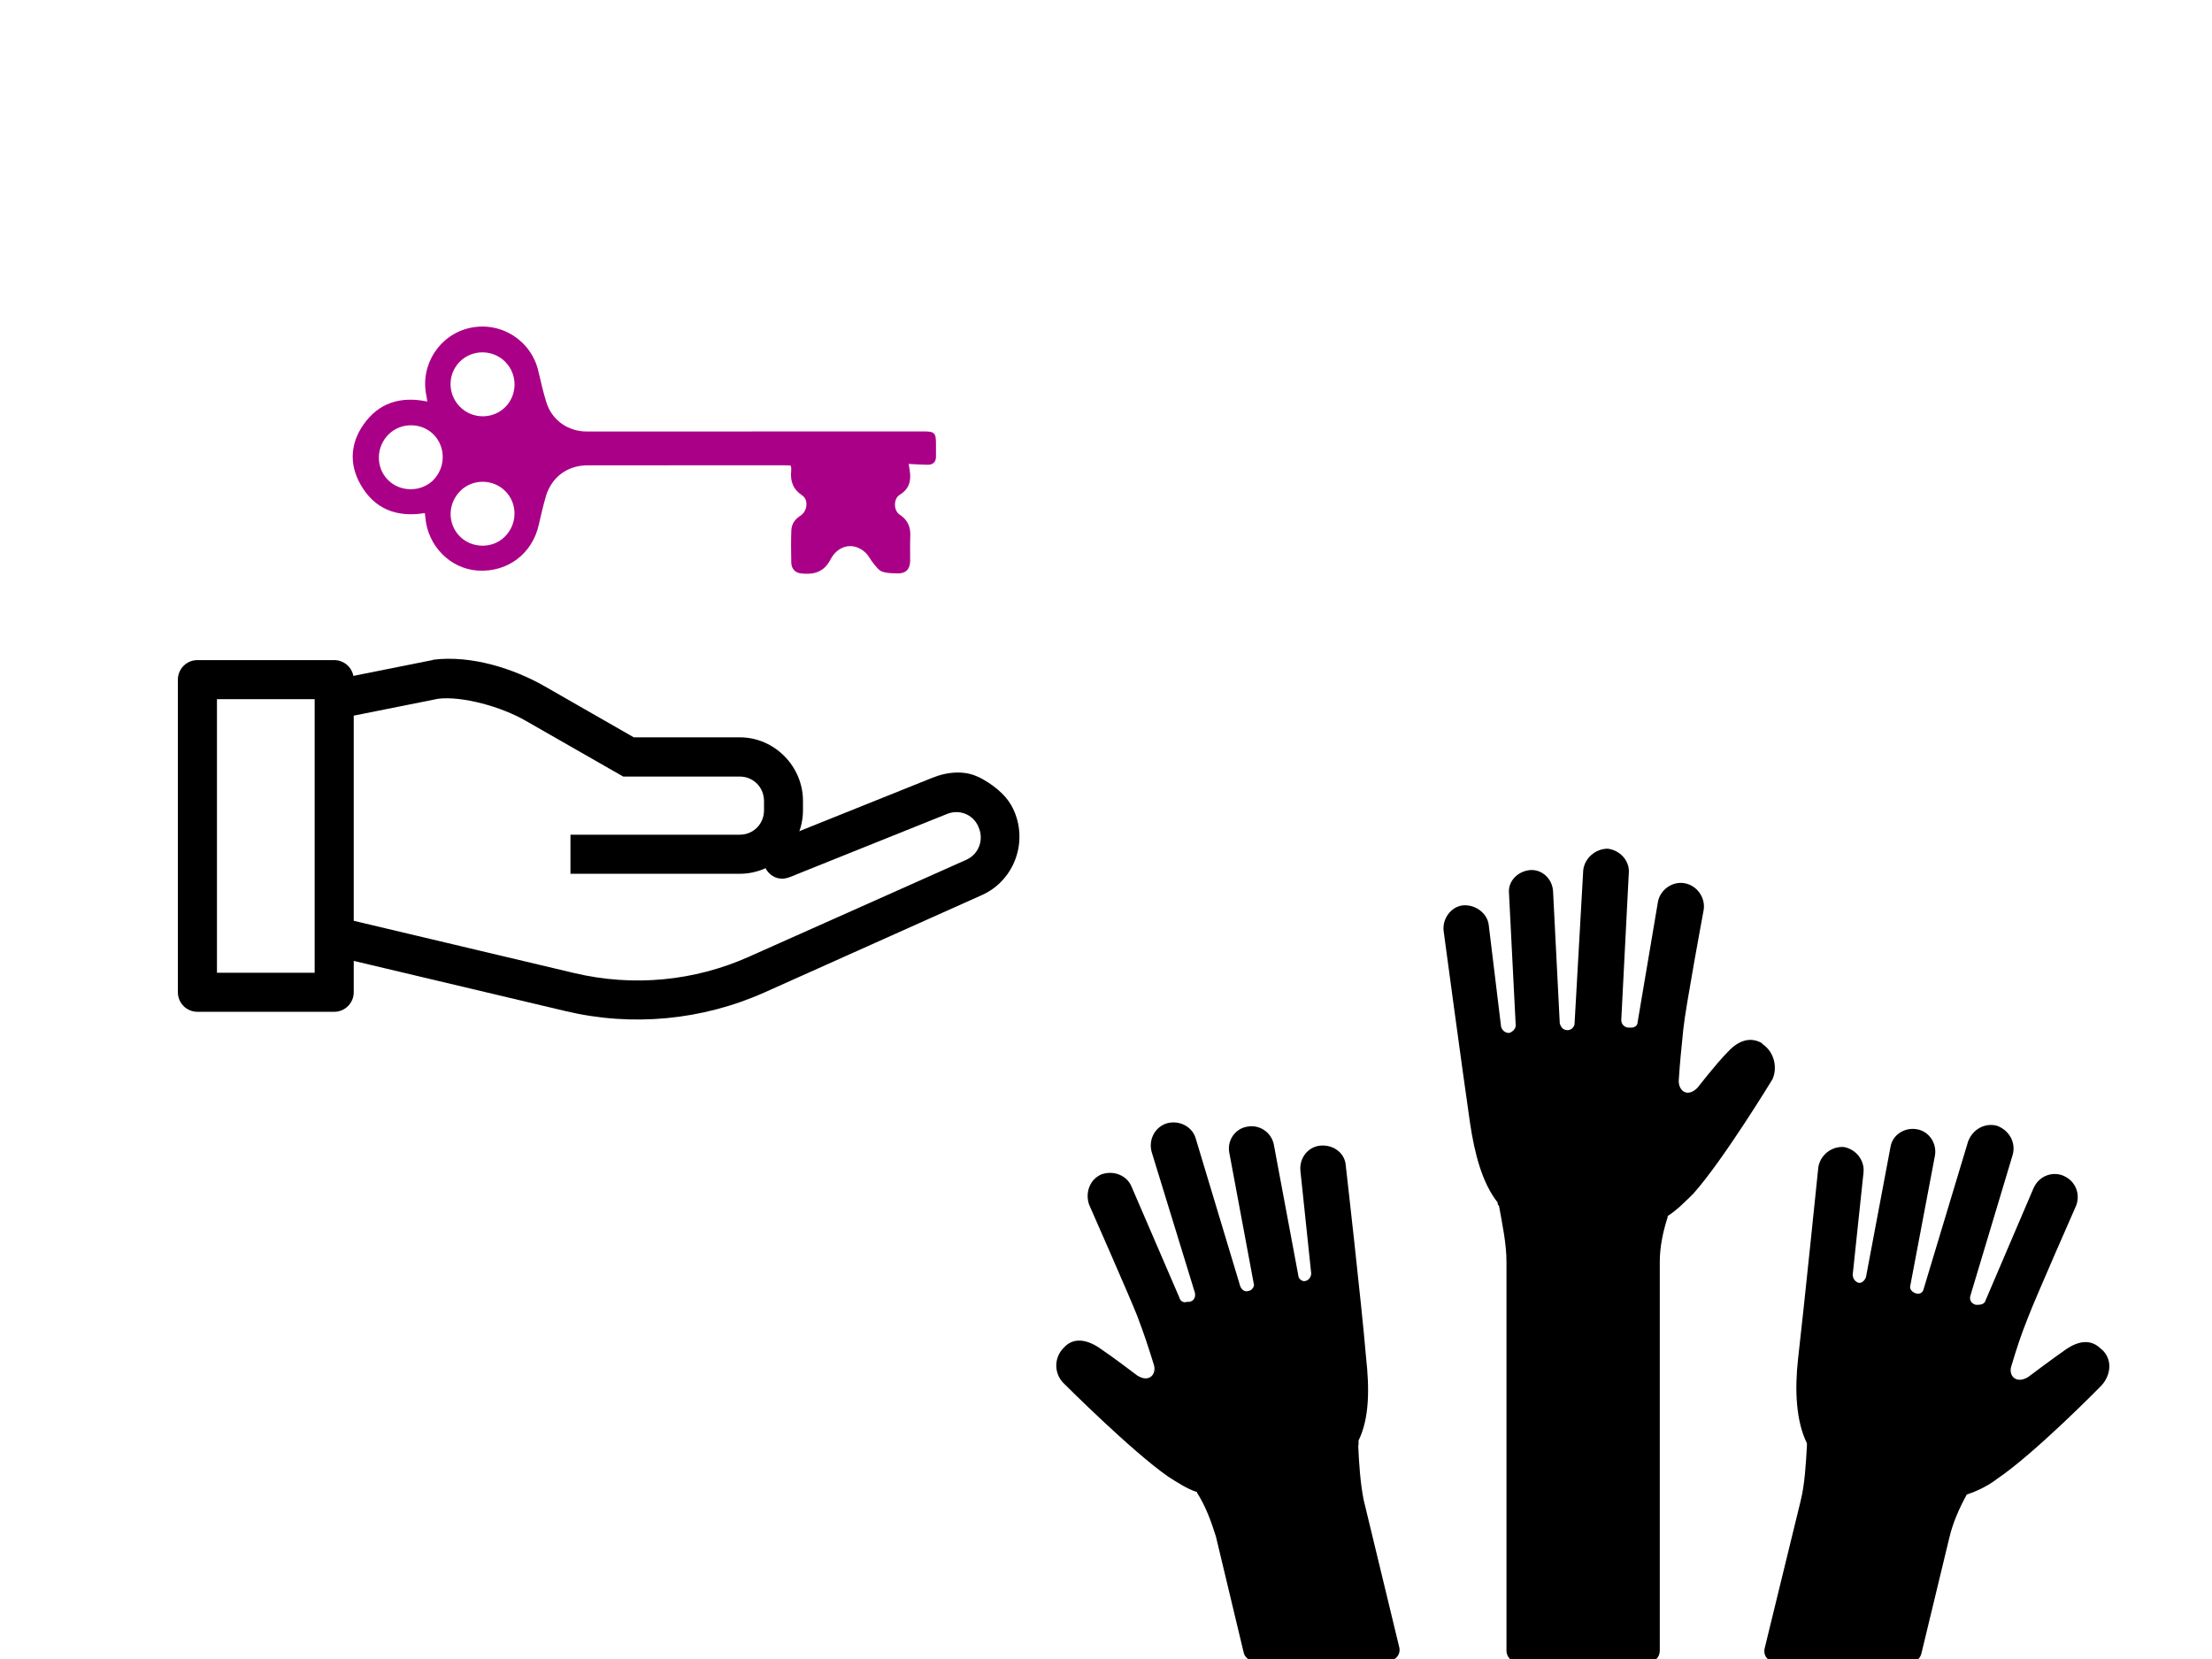
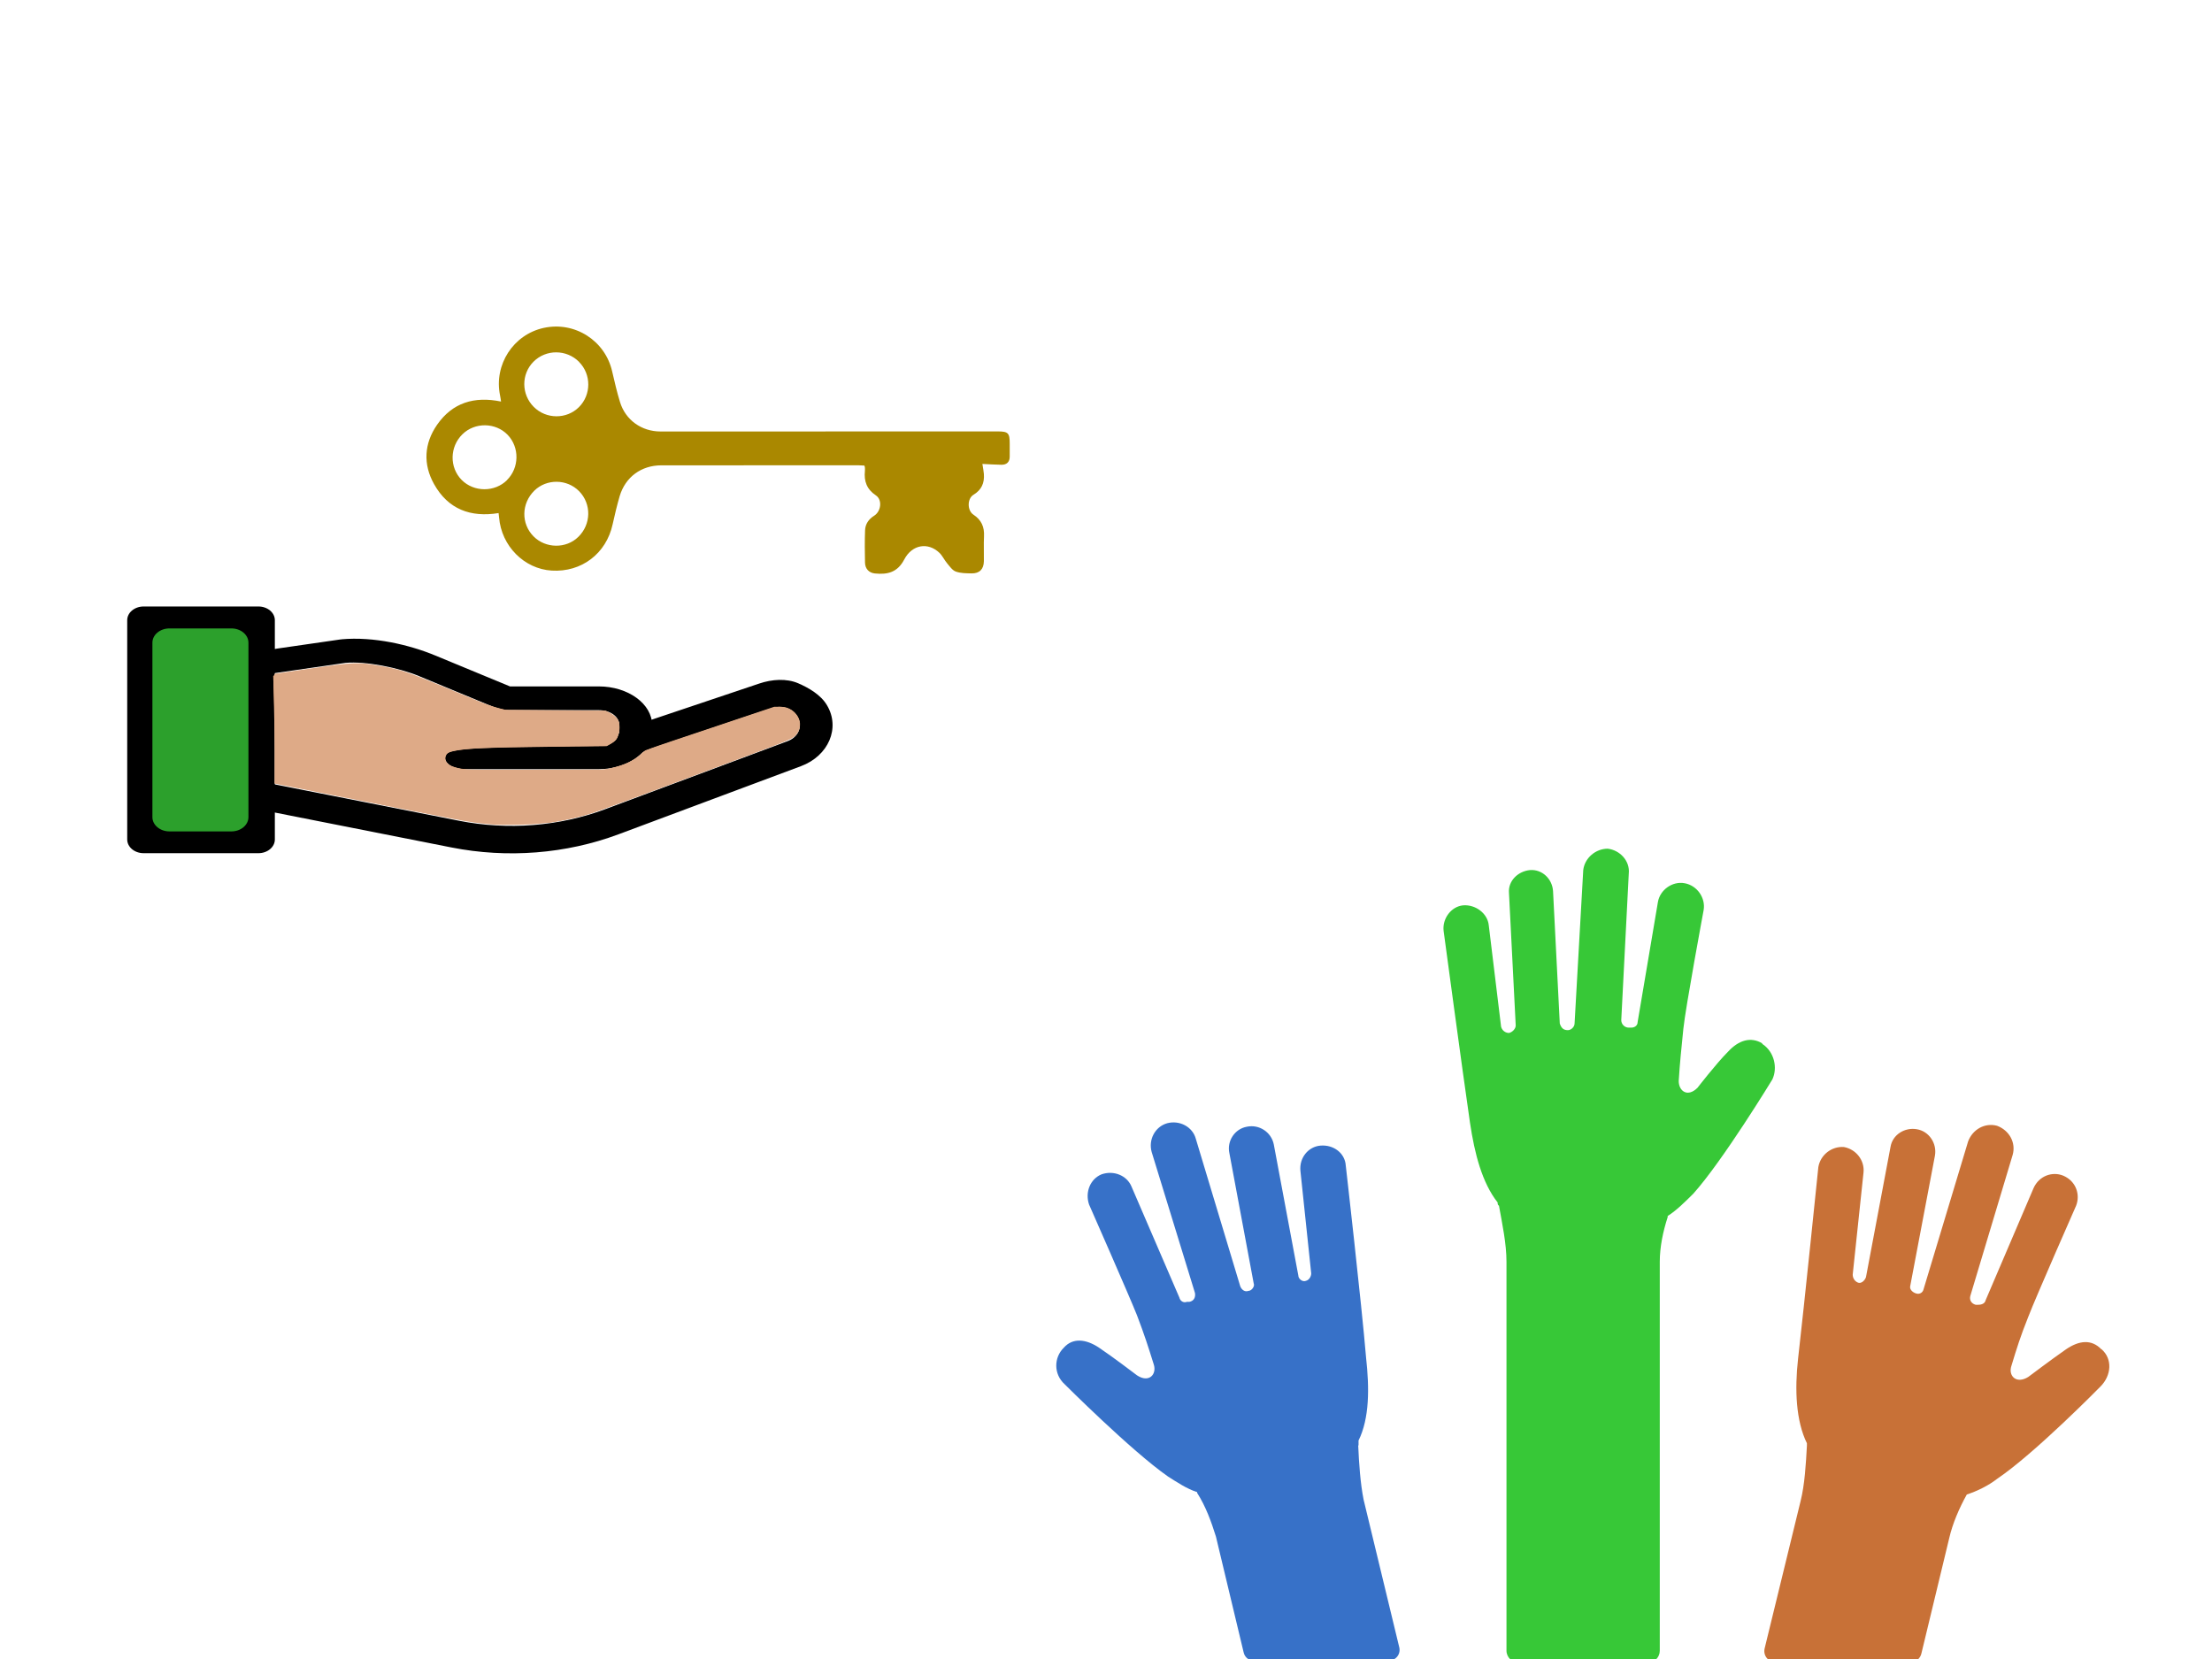
<svg xmlns="http://www.w3.org/2000/svg" width="120" height="90" enable-background="new 0 0 90 90" version="1.1" viewBox="0 0 120 90">
  <g fill-rule="evenodd">
-     <path d="m95.6 56.6c-0.616-0.365-1.27-0.188-1.87 0.47-0.616 0.616-1.64 1.94-1.64 1.94-0.543 0.543-1.02 0.177-1.02-0.365 0.063-1.02 0.136-1.68 0.251-2.83 0.115-1.14 1.1-6.44 1.1-6.44 0.115-0.668-0.355-1.34-1.03-1.46-0.668-0.125-1.34 0.365-1.45 1.02l-1.1 6.51c0 0.188-0.157 0.303-0.345 0.303h-0.136c-0.23 0-0.407-0.188-0.407-0.407l0.407-7.95c0.073-0.689-0.48-1.27-1.14-1.35-0.658 0-1.25 0.501-1.33 1.16l-0.47 8.32c0 0.188-0.188 0.365-0.365 0.365-0.251 0-0.365-0.136-0.438-0.365l-0.365-7.18c-0.042-0.658-0.585-1.19-1.25-1.14-0.658 0.063-1.2 0.595-1.14 1.25l0.365 7.18c0 0.177-0.177 0.365-0.365 0.407-0.177 0-0.365-0.115-0.428-0.334l-0.668-5.5c-0.063-0.658-0.72-1.14-1.39-1.09-0.658 0.063-1.14 0.731-1.06 1.39 0 0 1.02 7.59 1.43 10.4 0.251 1.69 0.658 3.26 1.5 4.33 0 0.063 0 0.136 0.073 0.177 0.177 0.981 0.407 2.06 0.407 3.04v21.1c0 0.365 0.324 0.658 0.658 0.658h6.99c0.365 0 0.668-0.292 0.668-0.658v-21.1c0-0.804 0.177-1.65 0.428-2.42v-0.063c0.48-0.303 0.96-0.783 1.39-1.21 1.62-1.81 4.29-6.2 4.29-6.2 0.292-0.616 0.115-1.5-0.553-1.93z" />
-     <path d="m73.7 78.4v-0.251c0.595-1.21 0.595-2.83 0.407-4.52-0.23-2.78-1.1-10.4-1.1-10.4-0.042-0.668-0.658-1.14-1.37-1.08-0.658 0.052-1.16 0.658-1.09 1.37l0.585 5.56c0 0.177-0.115 0.365-0.292 0.407-0.188 0.073-0.407-0.115-0.407-0.292l-1.33-7.11c-0.136-0.668-0.793-1.1-1.46-0.96-0.658 0.115-1.09 0.773-0.95 1.43l1.32 7.07c0.073 0.157-0.115 0.407-0.292 0.407-0.188 0.073-0.365-0.063-0.438-0.251l-2.41-8c-0.177-0.658-0.887-1.02-1.55-0.846-0.668 0.188-1.03 0.898-0.846 1.56l2.35 7.65c0.042 0.251-0.073 0.438-0.303 0.48h-0.136c-0.177 0.073-0.365-0.042-0.407-0.23l-2.6-6.03c-0.251-0.595-0.96-0.887-1.62-0.658-0.616 0.251-0.908 0.971-0.679 1.64 0 0 2.18 4.95 2.6 6.01 0.418 1.1 0.605 1.69 0.908 2.66 0.177 0.532-0.251 1.03-0.908 0.595 0 0-1.34-1.02-2.06-1.5-0.72-0.48-1.43-0.543-1.91 0-0.553 0.543-0.553 1.44 0.042 1.98 0 0 3.62 3.62 5.61 5.01 0.48 0.303 1.02 0.668 1.58 0.846v0.042c0.47 0.731 0.773 1.58 1.02 2.37l1.5 6.27c0.063 0.292 0.292 0.47 0.616 0.47h7.22c0.407 0 0.731-0.355 0.595-0.793l-1.92-7.95c-0.177-0.887-0.251-1.98-0.292-2.93z" />
-     <path d="m114 73.2c-0.532-0.553-1.2-0.491-1.92 0-0.71 0.491-2.05 1.5-2.05 1.5-0.658 0.407-1.1-0.073-0.908-0.616 0.292-0.96 0.48-1.57 0.908-2.64 0.418-1.09 2.6-6.04 2.6-6.04 0.23-0.595 0-1.32-0.689-1.62-0.595-0.251-1.32 0-1.62 0.668l-2.6 6.08c-0.042 0.188-0.219 0.251-0.407 0.251h-0.136c-0.23-0.063-0.345-0.251-0.292-0.47l2.3-7.66c0.188-0.658-0.177-1.33-0.846-1.58-0.658-0.177-1.32 0.188-1.57 0.846l-2.42 8.03c-0.042 0.177-0.219 0.282-0.407 0.219-0.177-0.052-0.365-0.219-0.313-0.407l1.34-7.07c0.115-0.658-0.313-1.32-0.981-1.43-0.658-0.115-1.32 0.292-1.43 0.96l-1.33 7.06c-0.063 0.188-0.251 0.365-0.428 0.303-0.188-0.073-0.292-0.251-0.292-0.438l0.585-5.53c0.073-0.668-0.407-1.27-1.06-1.39-0.668-0.052-1.28 0.428-1.39 1.09 0 0-0.783 7.66-1.1 10.4-0.188 1.68-0.115 3.37 0.48 4.58v0.136c-0.052 0.95-0.115 2.1-0.345 3.01l-1.94 7.95c-0.115 0.428 0.188 0.773 0.595 0.773h7.3c0.313 0 0.543-0.188 0.605-0.48l1.51-6.26c0.177-0.773 0.543-1.62 0.95-2.35 0.553-0.177 1.17-0.48 1.64-0.846 2.06-1.39 5.61-5.01 5.61-5.01 0.595-0.595 0.668-1.5 0.052-2.03z" />
+     <path d="m95.6 56.6c-0.616-0.365-1.27-0.188-1.87 0.47-0.616 0.616-1.64 1.94-1.64 1.94-0.543 0.543-1.02 0.177-1.02-0.365 0.063-1.02 0.136-1.68 0.251-2.83 0.115-1.14 1.1-6.44 1.1-6.44 0.115-0.668-0.355-1.34-1.03-1.46-0.668-0.125-1.34 0.365-1.45 1.02l-1.1 6.51c0 0.188-0.157 0.303-0.345 0.303h-0.136c-0.23 0-0.407-0.188-0.407-0.407l0.407-7.95c0.073-0.689-0.48-1.27-1.14-1.35-0.658 0-1.25 0.501-1.33 1.16l-0.47 8.32c0 0.188-0.188 0.365-0.365 0.365-0.251 0-0.365-0.136-0.438-0.365l-0.365-7.18c-0.042-0.658-0.585-1.19-1.25-1.14-0.658 0.063-1.2 0.595-1.14 1.25l0.365 7.18c0 0.177-0.177 0.365-0.365 0.407-0.177 0-0.365-0.115-0.428-0.334l-0.668-5.5c-0.063-0.658-0.72-1.14-1.39-1.09-0.658 0.063-1.14 0.731-1.06 1.39 0 0 1.02 7.59 1.43 10.4 0.251 1.69 0.658 3.26 1.5 4.33 0 0.063 0 0.136 0.073 0.177 0.177 0.981 0.407 2.06 0.407 3.04v21.1c0 0.365 0.324 0.658 0.658 0.658h6.99c0.365 0 0.668-0.292 0.668-0.658v-21.1c0-0.804 0.177-1.65 0.428-2.42v-0.063c0.48-0.303 0.96-0.783 1.39-1.21 1.62-1.81 4.29-6.2 4.29-6.2 0.292-0.616 0.115-1.5-0.553-1.93z" fill="#37c837" />
+     <path d="m73.7 78.4v-0.251c0.595-1.21 0.595-2.83 0.407-4.52-0.23-2.78-1.1-10.4-1.1-10.4-0.042-0.668-0.658-1.14-1.37-1.08-0.658 0.052-1.16 0.658-1.09 1.37l0.585 5.56c0 0.177-0.115 0.365-0.292 0.407-0.188 0.073-0.407-0.115-0.407-0.292l-1.33-7.11c-0.136-0.668-0.793-1.1-1.46-0.96-0.658 0.115-1.09 0.773-0.95 1.43l1.32 7.07c0.073 0.157-0.115 0.407-0.292 0.407-0.188 0.073-0.365-0.063-0.438-0.251l-2.41-8c-0.177-0.658-0.887-1.02-1.55-0.846-0.668 0.188-1.03 0.898-0.846 1.56l2.35 7.65c0.042 0.251-0.073 0.438-0.303 0.48h-0.136c-0.177 0.073-0.365-0.042-0.407-0.23l-2.6-6.03c-0.251-0.595-0.96-0.887-1.62-0.658-0.616 0.251-0.908 0.971-0.679 1.64 0 0 2.18 4.95 2.6 6.01 0.418 1.1 0.605 1.69 0.908 2.66 0.177 0.532-0.251 1.03-0.908 0.595 0 0-1.34-1.02-2.06-1.5s-1.43-0.543-1.91 0c-0.553 0.543-0.553 1.44 0.042 1.98 0 0 3.62 3.62 5.61 5.01 0.48 0.303 1.02 0.668 1.58 0.846v0.042c0.47 0.731 0.773 1.58 1.02 2.37l1.5 6.27c0.063 0.292 0.292 0.47 0.616 0.47h7.22c0.407 0 0.731-0.355 0.595-0.793l-1.92-7.95c-0.177-0.887-0.251-1.98-0.292-2.93z" fill="#3771c8" />
+     <path d="m114 73.2c-0.532-0.553-1.2-0.491-1.92 0-0.71 0.491-2.05 1.5-2.05 1.5-0.658 0.407-1.1-0.073-0.908-0.616 0.292-0.96 0.48-1.57 0.908-2.64 0.418-1.09 2.6-6.04 2.6-6.04 0.23-0.595 0-1.32-0.689-1.62-0.595-0.251-1.32 0-1.62 0.668l-2.6 6.08c-0.042 0.188-0.219 0.251-0.407 0.251h-0.136c-0.23-0.063-0.345-0.251-0.292-0.47l2.3-7.66c0.188-0.658-0.177-1.33-0.846-1.58-0.658-0.177-1.32 0.188-1.57 0.846l-2.42 8.03c-0.042 0.177-0.219 0.282-0.407 0.219-0.177-0.052-0.365-0.219-0.313-0.407l1.34-7.07c0.115-0.658-0.313-1.32-0.981-1.43-0.658-0.115-1.32 0.292-1.43 0.96l-1.33 7.06c-0.063 0.188-0.251 0.365-0.428 0.303-0.188-0.073-0.292-0.251-0.292-0.438l0.585-5.53c0.073-0.668-0.407-1.27-1.06-1.39-0.668-0.052-1.28 0.428-1.39 1.09 0 0-0.783 7.66-1.1 10.4-0.188 1.68-0.115 3.37 0.48 4.58v0.136c-0.052 0.95-0.115 2.1-0.345 3.01l-1.94 7.95c-0.115 0.428 0.188 0.773 0.595 0.773h7.3c0.313 0 0.543-0.188 0.605-0.48l1.51-6.26c0.177-0.773 0.543-1.62 0.95-2.35 0.553-0.177 1.17-0.48 1.64-0.846 2.06-1.39 5.61-5.01 5.61-5.01 0.595-0.595 0.668-1.5 0.052-2.03z" fill="#c87137" />
  </g>
-   <g transform="matrix(2.12 0 0 2.12 6.47 8.25)">
-     <g transform="translate(0 -1028)" shape-rendering="auto">
-       <path d="m8.03 1041h-0.019l-2.51 0.502 0.195 0.98 2.46-0.492c0.622-0.077 1.63 0.207 2.24 0.56l2.5 1.43h2.98c0.35 0 0.623 0.275 0.623 0.629v0.232c0 0.354-0.273 0.627-0.623 0.627h-4.33v1h4.33c0.892 0 1.62-0.734 1.62-1.63v-0.232c0-0.892-0.731-1.63-1.62-1.63h-2.71l-2.27-1.3c-0.791-0.454-1.88-0.809-2.87-0.685z" color="#000000" color-rendering="auto" enable-background="accumulate" fill-rule="evenodd" image-rendering="auto" solid-color="#000000" style="isolation:auto;mix-blend-mode:normal;text-decoration-color:#000000;text-decoration-line:none;text-decoration-style:solid;text-indent:0;text-transform:none;white-space:normal" />
-       <path d="m22 1044c-0.351-0.181-0.794-0.149-1.19 0.01l-4.01 1.61c-0.636 0.241-0.253 1.19 0.373 0.927l4.01-1.61c0.307-0.123 0.644 0 0.793 0.305l2e-3 0.01c0.16 0.328 0.026 0.711-0.305 0.859l-5.56 2.48c-1.4 0.626-2.96 0.772-4.46 0.42l-5.99-1.42c-0.67-0.188-0.912 0.842-0.229 0.972l5.99 1.42c1.7 0.403 3.49 0.235 5.09-0.48l5.56-2.49c0.842-0.376 1.2-1.39 0.793-2.22-0.188-0.386-0.569-0.643-0.879-0.803z" color="#000000" color-rendering="auto" enable-background="accumulate" fill-rule="evenodd" image-rendering="auto" solid-color="#000000" style="isolation:auto;mix-blend-mode:normal;text-decoration-color:#000000;text-decoration-line:none;text-decoration-style:solid;text-indent:0;text-transform:none;white-space:normal" />
-       <path d="m2 1041a0.5 0.5 0 0 0-0.5 0.5v8a0.5 0.5 0 0 0 0.5 0.5h3.5a0.5 0.5 0 0 0 0.5-0.5v-8a0.5 0.5 0 0 0-0.5-0.5zm0.5 1h2.5v7h-2.5z" color="#000000" color-rendering="auto" enable-background="accumulate" image-rendering="auto" solid-color="#000000" style="isolation:auto;mix-blend-mode:normal;text-decoration-color:#000000;text-decoration-line:none;text-decoration-style:solid;text-indent:0;text-transform:none;white-space:normal" />
+   <g transform="translate(15.6,-34.5)" fill="#a80">
+     <path d="m37.7 59.7c0.034 0.224 0.064 0.367 0.075 0.512 0.038 0.488-0.125 0.866-0.565 1.13-0.344 0.209-0.346 0.853 2.01e-4 1.08 0.434 0.286 0.597 0.666 0.572 1.17-0.022 0.449 9.17e-4 0.899-0.007 1.35-0.007 0.436-0.236 0.671-0.667 0.664-0.288-5e-3 -0.593-0.004-0.856-0.099-0.188-0.068-0.332-0.282-0.473-0.45-0.151-0.179-0.25-0.406-0.416-0.566-0.616-0.59-1.48-0.458-1.91 0.363-0.366 0.702-0.913 0.825-1.59 0.756-0.318-0.033-0.529-0.248-0.537-0.587-0.013-0.584-0.018-1.17 0.003-1.75 0.012-0.344 0.195-0.608 0.494-0.796 0.376-0.237 0.452-0.858 0.097-1.1-0.496-0.331-0.657-0.767-0.599-1.33 0.007-0.067 2e-3 -0.134-0.002-0.202-0.001-0.021-0.013-0.042-0.029-0.089-0.098-0.004-0.206-0.014-0.313-0.014-3.57 1.02e-4 -7.15 5.79e-4 -10.7 0.002-1.09 3.9e-4 -1.95 0.635-2.26 1.67-0.147 0.506-0.27 1.02-0.382 1.53-0.346 1.59-1.69 2.61-3.31 2.51-1.49-0.093-2.72-1.33-2.85-2.88-0.007-0.076-0.017-0.152-0.027-0.24-1.52 0.248-2.74-0.21-3.5-1.57-0.604-1.08-0.543-2.2 0.163-3.22 0.834-1.2 2.02-1.56 3.47-1.26-0.018-0.12-0.03-0.224-0.052-0.326-0.346-1.67 0.717-3.31 2.37-3.67 1.68-0.366 3.33 0.687 3.71 2.36 0.129 0.557 0.259 1.12 0.425 1.66 0.298 0.98 1.17 1.6 2.2 1.6 3.71 6.24e-4 7.42-6.29e-4 11.1-0.002 2.39-2.58e-4 4.79-8.9e-4 7.18-0.002 0.581 2.68e-4 0.662 0.082 0.662 0.661 6.06e-4 0.236 0.001 0.472 3.19e-4 0.709-0.001 0.292-0.162 0.439-0.441 0.439-0.313-0.001-0.626-0.027-1.04-0.045zm-25.8 0.847c0.676-0.668 0.692-1.78 0.037-2.46-0.653-0.676-1.78-0.688-2.45-0.028-0.696 0.68-0.713 1.8-0.039 2.48 0.665 0.667 1.79 0.67 2.46 0.006zm1.49 0.569c-0.708 0.691-0.729 1.79-0.047 2.48 0.656 0.665 1.77 0.679 2.43 0.03 0.702-0.684 0.721-1.79 0.043-2.48-0.66-0.669-1.76-0.681-2.43-0.028zm2.43-6.98c-0.687-0.691-1.8-0.695-2.48-0.012-0.67 0.676-0.663 1.77 0.017 2.45 0.672 0.674 1.78 0.68 2.45 0.013 0.673-0.668 0.676-1.78 0.008-2.45z" fill="#a80" stroke-width=".266" />
+   </g>
+   <g transform="translate(7.1746 24.243)">
+     <g transform="translate(0 -1028.4)">
+       <g transform="matrix(1.7798 0 0 1.4875 -2.943 -511.28)">
+         <g shape-rendering="auto">
+           <path d="m8.029 1042.1h-0.02l-2.51 0.434 0.195 0.848 2.461-0.426c0.622-0.067 1.629 0.179 2.244 0.485l2.5 1.24h2.977c0.35 0 0.623 0.238 0.623 0.544v0.201c0 0.306-0.273 0.542-0.623 0.542h-4.33c-0.539 0.288-0.438 0.643 0 0.865h4.33c0.892 0 1.623-0.635 1.623-1.408v-0.201c0-0.772-0.731-1.409-1.623-1.409h-2.709l-2.272-1.125c-0.791-0.393-1.88-0.7-2.867-0.593z" color="#000000" color-rendering="auto" enable-background="accumulate" fill-rule="evenodd" image-rendering="auto" solid-color="#000000" style="isolation:auto;mix-blend-mode:normal;text-decoration-color:#000000;text-decoration-line:none;text-decoration-style:solid;text-indent:0;text-transform:none;white-space:normal" />
+           <path d="m21.951 1043.7c-0.351-0.181-0.794-0.149-1.185 0.01l-4.008 1.611c-0.636 0.241-0.253 1.194 0.373 0.927l4.008-1.611c0.307-0.123 0.644 0 0.793 0.305l2e-3 0.01c0.16 0.329 0.026 0.711-0.305 0.859l-5.561 2.483c-1.4 0.625-2.964 0.772-4.455 0.42l-5.992-1.415c-0.67-0.188-0.912 0.842-0.229 0.972l5.99 1.417c1.705 0.403 3.494 0.235 5.094-0.48l5.561-2.485c0.842-0.376 1.204-1.394 0.793-2.22-0.188-0.386-0.569-0.643-0.879-0.803z" color="#000000" color-rendering="auto" enable-background="accumulate" fill-rule="evenodd" image-rendering="auto" solid-color="#000000" style="isolation:auto;mix-blend-mode:normal;text-decoration-color:#000000;text-decoration-line:none;text-decoration-style:solid;text-indent:0;text-transform:none;white-space:normal" />
+           <path d="m2 1040.9a0.5 0.5 0 0 0-0.5 0.5v7.997a0.5 0.5 0 0 0 0.5 0.5h3.5a0.5 0.5 0 0 0 0.5-0.5v-7.997a0.5 0.5 0 0 0-0.5-0.5zm0.5 1h2.5v6.997h-2.5z" color="#000000" color-rendering="auto" enable-background="accumulate" image-rendering="auto" solid-color="#000000" style="isolation:auto;mix-blend-mode:normal;text-decoration-color:#000000;text-decoration-line:none;text-decoration-style:solid;text-indent:0;text-transform:none;white-space:normal" />
+         </g>
+         <rect x="2.268" y="1041.7" width="2.927" height="7.403" ry=".52" fill="#2ca02c" stroke-width=".505" />
+         <g fill="#d38d5f">
+           <path transform="matrix(.56187 0 0 .67229 -2.3776 1018.8)" d="m20.683 43.564-5.657-1.149-0.205-5.775 1.693-0.27c2.886-0.46 4.534-0.233 7.811 1.078 2.713 1.086 3.568 1.265 6.015 1.265 2.908 0 3.652 0.324 2.881 1.253-0.33 0.398-1.379 0.515-4.606 0.515-2.684 0-4.265 0.141-4.421 0.393-0.465 0.752 0.756 1.01 4.803 1.016 3.288 0.004 4.308-0.12 5.303-0.649 2.283-1.212 8.159-2.991 8.558-2.591 0.819 0.819-0.277 1.479-5.896 3.551-7.62 2.81-8.708 2.901-16.279 1.363z" stroke-width=".354" />
+           <g stroke-width=".031">
+             <path transform="matrix(.56187 0 0 .67229 -2.3776 1018.8)" d="m29.531 44.518c0-0.086 0.01-0.093 0.148-0.112 0.082-0.011 0.366-0.062 0.633-0.113 1.618-0.31 3.556-0.935 7.578-2.442 4.579-1.716 5.676-2.397 5.026-3.117l-0.111-0.123h-0.243c-0.665 0-2.437 0.445-4.468 1.124-1.298 0.433-2.692 0.969-3.225 1.239-0.226 0.115-0.235 0.091-0.039-0.102 0.163-0.16 0.212-0.188 0.527-0.296 0.191-0.065 1.774-0.598 3.519-1.184l3.172-1.066 0.281 0.011c0.447 0.018 0.751 0.189 0.939 0.53 0.081 0.146 0.092 0.198 0.092 0.419 0 0.227-0.01 0.268-0.095 0.406-0.17 0.275-0.298 0.343-1.446 0.772-9.866 3.686-9.494 3.549-10.189 3.741-0.53 0.147-1.845 0.406-2.058 0.406-0.024 0-0.04-0.038-0.04-0.092z" />
+             <path transform="matrix(.56187 0 0 .67229 -2.3776 1018.8)" d="m32.869 38.588c0.023-9e-3 0.05-0.008 0.06 0.003 0.01 0.01-0.008 0.018-0.041 0.016-0.036-0.002-0.044-0.009-0.019-0.019z" />
+             <path transform="matrix(.56187 0 0 .67229 -2.3776 1018.8)" d="m31.391 40.421c1.195-0.083 1.64-0.21 1.889-0.539 0.473-0.626 0.195-0.923-1.014-1.083-0.138-0.018-0.841-0.046-1.562-0.063s-1.481-0.038-1.688-0.048c-0.381-0.019-1.176-0.104-1.201-0.129-0.008-0.007 1.117-0.01 2.5-5e-3l2.514 0.009 0.185 0.074c0.237 0.096 0.499 0.344 0.547 0.519 0.056 0.206 0.043 0.517-0.028 0.656-0.034 0.067-0.062 0.145-0.062 0.172 0 0.053-0.152 0.207-0.281 0.286-0.245 0.149-0.348 0.162-1.281 0.169-0.707 0.005-0.813 0.001-0.516-0.019z" />
+           </g>
+         </g>
+         <path transform="matrix(.56187 0 0 .67229 -2.3776 1018.8)" d="m29.522 44.527c0-0.081-0.019-0.095-0.099-0.075-0.055 0.013-0.388 0.048-0.74 0.077-1.176 0.097-2.791-0.014-4.57-0.313-0.436-0.073-0.831-0.121-0.879-0.106-0.062 0.02-0.077 0.012-0.053-0.028 0.026-0.042-0.006-0.048-0.138-0.025-0.132 0.023-0.157 0.018-0.106-0.019 0.051-0.038 0.025-0.043-0.11-0.022-0.136 0.021-0.161 0.016-0.11-0.022 0.051-0.038 0.027-0.043-0.104-0.021-0.124 0.021-0.161 0.014-0.138-0.024 0.023-0.038-7e-3 -0.043-0.112-0.02-0.107 0.024-0.135 0.018-0.11-0.022 0.025-0.04-0.002-0.046-0.105-0.023-0.089 0.02-0.138 0.013-0.138-0.018 0-0.03-0.043-0.038-0.11-0.021-0.069 0.017-0.11 9e-3 -0.11-0.022 0-0.032-0.042-0.039-0.117-0.02-0.088 0.022-0.108 0.015-0.083-0.026 0.026-0.042 4.4e-5 -0.048-0.109-0.024-0.107 0.024-0.135 0.018-0.11-0.022 0.025-0.04-0.002-0.046-0.105-0.023-0.089 0.02-0.138 0.013-0.138-0.018 0-0.03-0.044-0.038-0.117-0.019-0.088 0.022-0.108 0.015-0.083-0.026 0.026-0.042 8.71e-4 -0.048-0.104-0.025-0.094 0.021-0.138 0.014-0.138-0.022 0-0.034-0.039-0.043-0.114-0.024-0.083 0.021-0.105 0.014-0.082-0.024 0.024-0.039-5e-3 -0.045-0.109-0.025-0.1 0.02-0.133 0.014-0.11-0.022 0.022-0.036-0.01-0.042-0.11-0.022-0.1 0.02-0.133 0.014-0.11-0.022 0.022-0.036-0.01-0.042-0.11-0.022-0.099 0.02-0.132 0.013-0.111-0.021 0.022-0.035-0.019-0.041-0.141-0.02-0.132 0.023-0.157 0.018-0.106-0.019 0.051-0.038 0.025-0.043-0.11-0.022-0.136 0.021-0.161 0.016-0.11-0.022 0.051-0.038 0.025-0.043-0.11-0.022-0.136 0.021-0.161 0.016-0.11-0.022 0.051-0.038 0.025-0.043-0.11-0.022-0.136 0.021-0.161 0.016-0.11-0.022 0.051-0.038 0.025-0.043-0.11-0.022-0.136 0.021-0.161 0.016-0.11-0.022 0.051-0.038 0.025-0.043-0.11-0.022-0.136 0.021-0.161 0.016-0.11-0.022 0.051-0.038 0.025-0.043-0.11-0.022-0.108 0.016-0.154 0.012-0.119-0.012 0.037-0.025-0.236-0.097-0.773-0.204-0.457-0.091-0.926-0.185-1.041-0.209l-0.21-0.044v-3.134c0-1.724 0.015-3.134 0.034-3.134s0.312-0.039 0.652-0.086c1.058-0.148 1.885-0.191 2.631-0.136 1.463 0.108 2.511 0.385 4.781 1.265 0.709 0.275 1.211 0.446 1.256 0.429 0.047-0.018 0.063-0.011 0.045 0.019-0.033 0.053 0.089 0.114 0.151 0.076 0.022-0.014 0.04-0.004 0.04 0.021 0 0.025 0.03 0.034 0.066 0.02s0.066-0.008 0.066 0.014c0 0.022 0.035 0.042 0.077 0.046 0.043 0.003 0.177 0.049 0.298 0.101 0.122 0.052 0.4 0.147 0.619 0.211l0.398 0.116 5.524 0.048 0.226 0.119c0.247 0.13 0.443 0.334 0.486 0.504 0.048 0.189-0.005 0.652-0.095 0.832-0.062 0.123-0.157 0.212-0.33 0.309l-0.243 0.136-3.005 0.03c-3.691 0.037-5.032 0.109-5.511 0.295-0.272 0.106-0.328 0.421-0.113 0.634 0.332 0.328 1.259 0.43 4.214 0.464 2.351 0.026 3.54-0.018 4.399-0.163 0.838-0.142 1.497-0.421 1.877-0.796l0.224-0.22 3.554-1.197c3.406-1.147 3.564-1.196 3.808-1.172 0.32 0.031 0.545 0.124 0.735 0.305 0.299 0.283 0.384 0.647 0.232 0.984-0.166 0.367-0.283 0.426-2.376 1.207-7.348 2.743-8.611 3.209-9.091 3.347-0.563 0.162-1.64 0.392-2.073 0.442-0.243 0.028-0.254 0.025-0.254-0.07z" fill="#deaa87" stroke-width=".044" />
+         <path transform="matrix(.56187 0 0 .67229 -2.3776 1018.8)" d="m26.922 44.716c-1.025-0.086-1.396-0.137-2.359-0.326-0.361-0.071-0.832-0.162-1.047-0.203-0.215-0.041-0.714-0.138-1.109-0.217-0.948-0.188-1.327-0.263-1.422-0.281-0.043-8e-3 -0.472-0.093-0.953-0.189-0.481-0.096-1.803-0.358-2.938-0.582-1.134-0.224-2.094-0.415-2.133-0.424l-0.07-0.017 4.73e-4 -1.801c2.6e-4 -0.991-0.016-2.29-0.037-2.887-0.032-0.921-0.031-1.098 0.006-1.172 0.024-0.048 0.045-0.09 0.047-0.094 0.002-0.004 0.879-0.134 1.949-0.289 2.396-0.347 2.553-0.352 3.783-0.138 1.036 0.181 1.506 0.335 3.344 1.098 0.748 0.31 1.486 0.615 1.641 0.678 0.155 0.063 0.309 0.127 0.344 0.144 0.186 0.089 0.791 0.296 1.095 0.374l0.348 0.09 5.432 0.044 0.172 0.086c0.438 0.22 0.594 0.436 0.594 0.822 0 0.267-0.095 0.556-0.231 0.702-0.053 0.057-0.181 0.15-0.284 0.207l-0.188 0.103-2.922 0.036c-3.669 0.046-4.654 0.087-5.315 0.223-0.331 0.068-0.423 0.119-0.487 0.274-0.102 0.245 0.081 0.486 0.459 0.603 0.504 0.156 0.53 0.157 4.5 0.146l3.703-0.01 0.359-0.088c0.71-0.174 1.152-0.384 1.545-0.734 0.294-0.263-0.142-0.101 4.096-1.522l3.156-1.059 0.281 0.001c0.215 0.001 0.323 0.018 0.459 0.071 0.629 0.247 0.853 0.988 0.437 1.448-0.208 0.23-0.02 0.153-3.959 1.624-6.78 2.532-7.127 2.656-7.922 2.849-1.196 0.29-2.043 0.394-3.328 0.409-0.498 0.006-0.97 0.005-1.047-0.001z" fill="#deaa87" stroke-width=".031" />
+       </g>
    </g>
  </g>
-   <g transform="translate(11.6 -34.5)">
-     <path d="m37.7 59.7c0.034 0.224 0.064 0.367 0.075 0.512 0.038 0.488-0.125 0.866-0.565 1.13-0.344 0.209-0.346 0.853 2.01e-4 1.08 0.434 0.286 0.597 0.666 0.572 1.17-0.022 0.449 9.17e-4 0.899-0.007 1.35-0.007 0.436-0.236 0.671-0.667 0.664-0.288-5e-3 -0.593-0.004-0.856-0.099-0.188-0.068-0.332-0.282-0.473-0.45-0.151-0.179-0.25-0.406-0.416-0.566-0.616-0.59-1.48-0.458-1.91 0.363-0.366 0.702-0.913 0.825-1.59 0.756-0.318-0.033-0.529-0.248-0.537-0.587-0.013-0.584-0.018-1.17 0.003-1.75 0.012-0.344 0.195-0.608 0.494-0.796 0.376-0.237 0.452-0.858 0.097-1.1-0.496-0.331-0.657-0.767-0.599-1.33 0.007-0.067 2e-3 -0.134-0.002-0.202-0.001-0.021-0.013-0.042-0.029-0.089-0.098-0.004-0.206-0.014-0.313-0.014-3.57 1.02e-4 -7.15 5.79e-4 -10.7 0.002-1.09 3.9e-4 -1.95 0.635-2.26 1.67-0.147 0.506-0.27 1.02-0.382 1.53-0.346 1.59-1.69 2.61-3.31 2.51-1.49-0.093-2.72-1.33-2.85-2.88-0.007-0.076-0.017-0.152-0.027-0.24-1.52 0.248-2.74-0.21-3.5-1.57-0.604-1.08-0.543-2.2 0.163-3.22 0.834-1.2 2.02-1.56 3.47-1.26-0.018-0.12-0.03-0.224-0.052-0.326-0.346-1.67 0.717-3.31 2.37-3.67 1.68-0.366 3.33 0.687 3.71 2.36 0.129 0.557 0.259 1.12 0.425 1.66 0.298 0.98 1.17 1.6 2.2 1.6 3.71 6.24e-4 7.42-6.29e-4 11.1-0.002 2.39-2.58e-4 4.79-8.9e-4 7.18-0.002 0.581 2.68e-4 0.662 0.082 0.662 0.661 6.06e-4 0.236 0.001 0.472 3.19e-4 0.709-0.001 0.292-0.162 0.439-0.441 0.439-0.313-0.001-0.626-0.027-1.04-0.045zm-25.8 0.847c0.676-0.668 0.692-1.78 0.037-2.46-0.653-0.676-1.78-0.688-2.45-0.028-0.696 0.68-0.713 1.8-0.039 2.48 0.665 0.667 1.79 0.67 2.46 0.006zm1.49 0.569c-0.708 0.691-0.729 1.79-0.047 2.48 0.656 0.665 1.77 0.679 2.43 0.03 0.702-0.684 0.721-1.79 0.043-2.48-0.66-0.669-1.76-0.681-2.43-0.028zm2.43-6.98c-0.687-0.691-1.8-0.695-2.48-0.012-0.67 0.676-0.663 1.77 0.017 2.45 0.672 0.674 1.78 0.68 2.45 0.013 0.673-0.668 0.676-1.78 0.008-2.45z" fill="#a08" stroke-width=".266" />
-   </g>
</svg>
